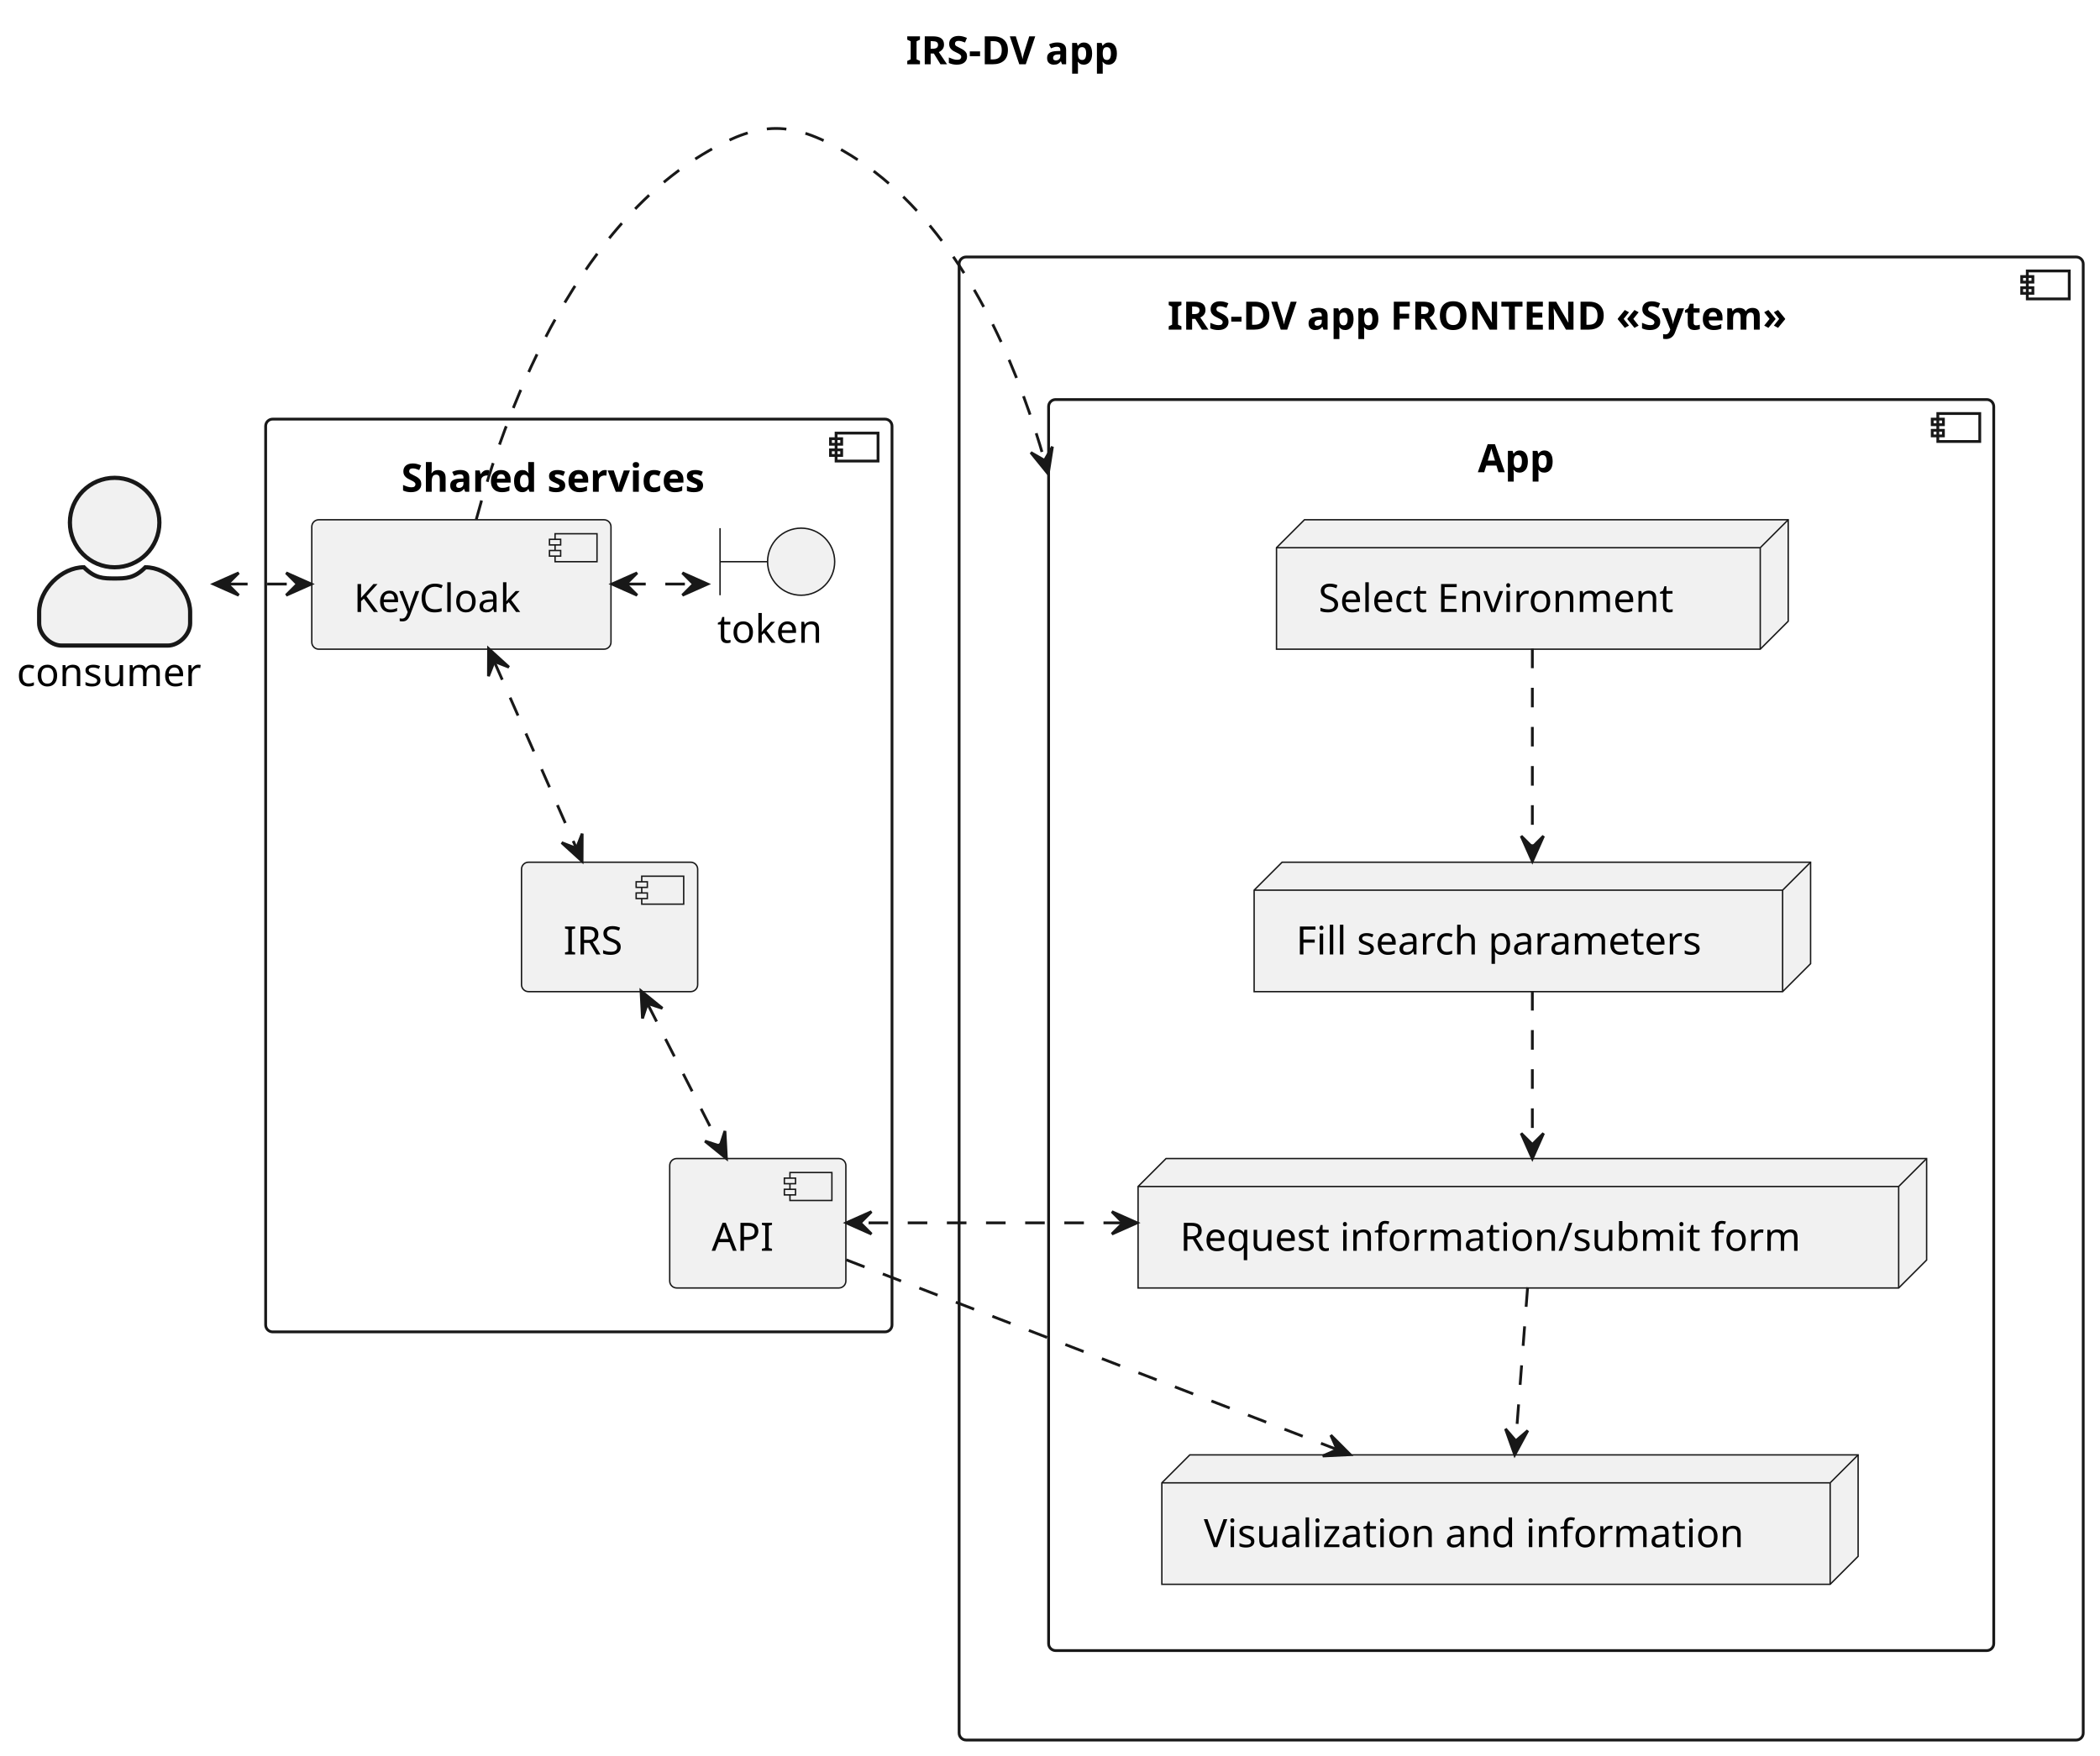
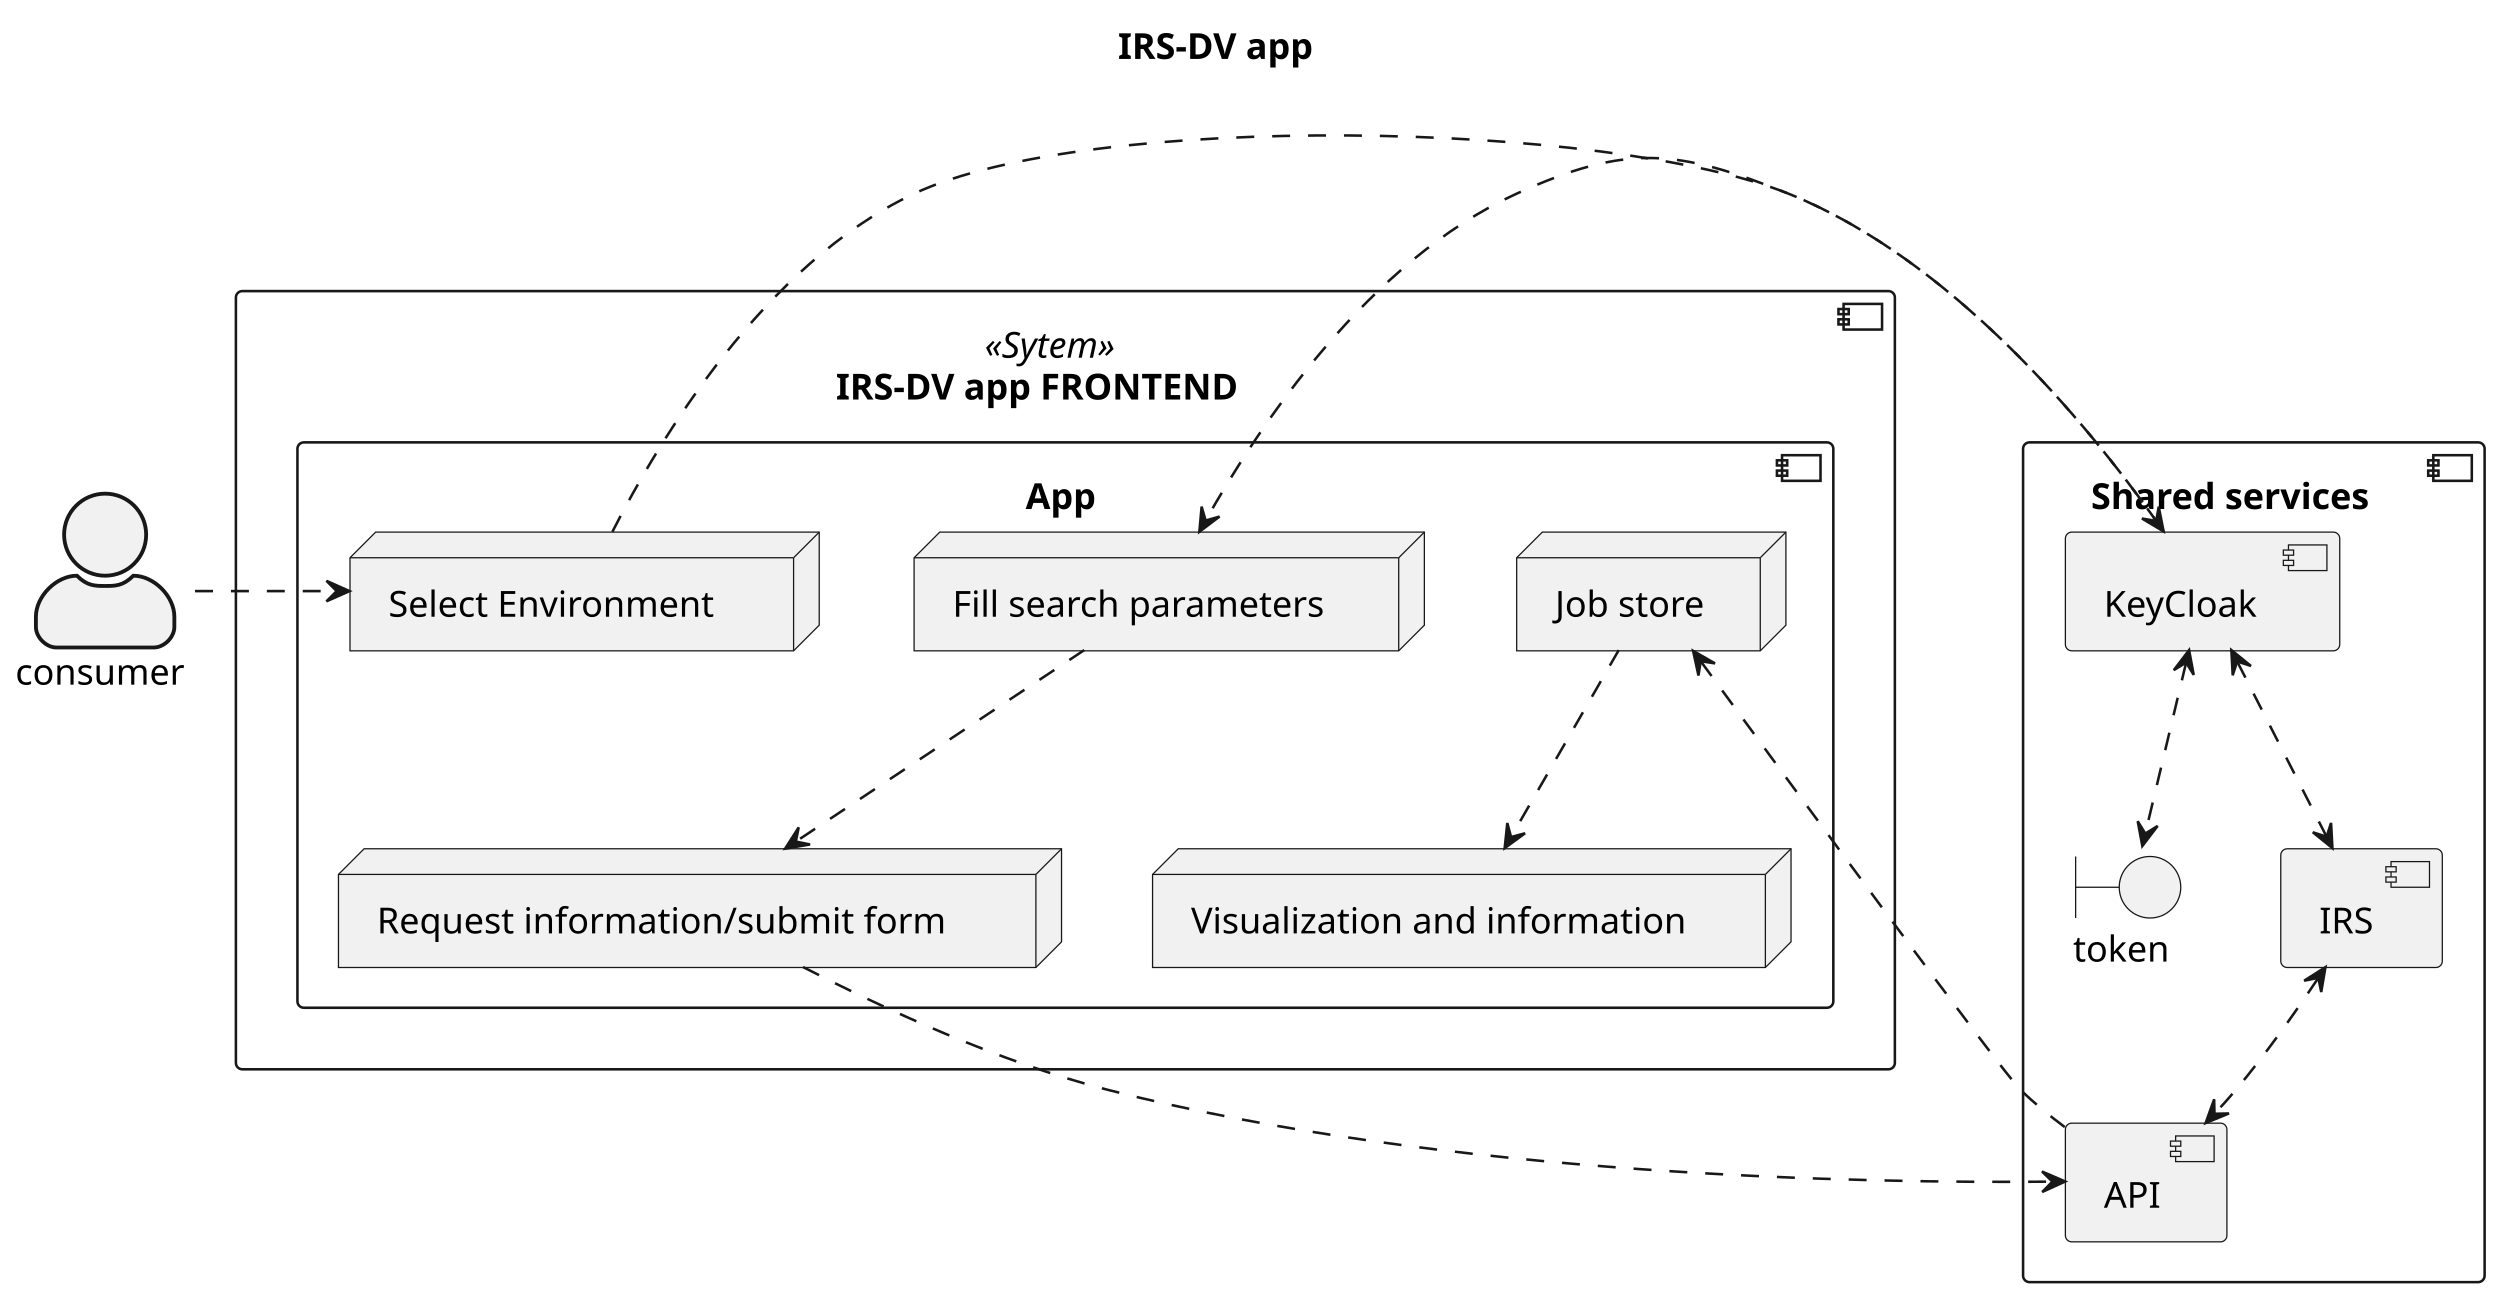
- <svg xmlns="http://www.w3.org/2000/svg" contentStyleType="text/css" height="628px" preserveAspectRatio="none" style="width:751px;height:628px;background:#FFFFFF;" version="1.1" viewBox="0 0 751 628" width="751px" zoomAndPan="magnify">
+ <svg xmlns="http://www.w3.org/2000/svg" contentStyleType="text/css" height="506px" preserveAspectRatio="none" style="width:975px;height:506px;background:#FFFFFF;" version="1.1" viewBox="0 0 975 506" width="975px" zoomAndPan="magnify">
  <defs />
  <g>
-     <text fill="#000000" font-family="sans-serif" font-size="14" font-weight="bold" lengthAdjust="spacing" textLength="89" x="324" y="22.995">IRS-DV app</text>
+     <text fill="#000000" font-family="sans-serif" font-size="14" font-weight="bold" lengthAdjust="spacing" textLength="89" x="436" y="22.995">IRS-DV app</text>
    <g id="cluster_irsdv">
-       <rect fill="none" height="530.5" rx="2.5" ry="2.5" style="stroke:#181818;stroke-width:1.0;" width="402" x="343" y="91.922" />
-       <rect fill="none" height="10" style="stroke:#181818;stroke-width:1.0;" width="15" x="725" y="96.922" />
-       <rect fill="none" height="2" style="stroke:#181818;stroke-width:1.0;" width="4" x="723" y="98.922" />
-       <rect fill="none" height="2" style="stroke:#181818;stroke-width:1.0;" width="4" x="723" y="102.922" />
-       <text fill="#000000" font-family="sans-serif" font-size="14" font-weight="bold" lengthAdjust="spacing" textLength="253" x="417.5" y="117.917">IRS-DV app FRONTEND «Sytem»</text>
+       <rect fill="none" height="303.5" rx="2.5" ry="2.5" style="stroke:#181818;stroke-width:1.0;" width="647" x="92" y="113.526" />
+       <rect fill="none" height="10" style="stroke:#181818;stroke-width:1.0;" width="15" x="719" y="118.526" />
+       <rect fill="none" height="2" style="stroke:#181818;stroke-width:1.0;" width="4" x="717" y="120.526" />
+       <rect fill="none" height="2" style="stroke:#181818;stroke-width:1.0;" width="4" x="717" y="124.526" />
+       <text fill="#000000" font-family="sans-serif" font-size="14" font-style="italic" lengthAdjust="spacing" textLength="63" x="384" y="139.521">«Sytem»</text>
+       <text fill="#000000" font-family="sans-serif" font-size="14" font-weight="bold" lengthAdjust="spacing" textLength="179" x="326" y="155.818">IRS-DV app FRONTEND</text>
    </g>
    <g id="cluster_mainPage">
-       <rect fill="none" height="447.5" rx="2.5" ry="2.5" style="stroke:#181818;stroke-width:1.0;" width="338" x="375" y="142.922" />
-       <rect fill="none" height="10" style="stroke:#181818;stroke-width:1.0;" width="15" x="693" y="147.922" />
-       <rect fill="none" height="2" style="stroke:#181818;stroke-width:1.0;" width="4" x="691" y="149.922" />
-       <rect fill="none" height="2" style="stroke:#181818;stroke-width:1.0;" width="4" x="691" y="153.922" />
-       <text fill="#000000" font-family="sans-serif" font-size="14" font-weight="bold" lengthAdjust="spacing" textLength="31" x="528.5" y="168.917">App</text>
+       <rect fill="none" height="220.5" rx="2.5" ry="2.5" style="stroke:#181818;stroke-width:1.0;" width="599" x="116" y="172.526" />
+       <rect fill="none" height="10" style="stroke:#181818;stroke-width:1.0;" width="15" x="695" y="177.526" />
+       <rect fill="none" height="2" style="stroke:#181818;stroke-width:1.0;" width="4" x="693" y="179.526" />
+       <rect fill="none" height="2" style="stroke:#181818;stroke-width:1.0;" width="4" x="693" y="183.526" />
+       <text fill="#000000" font-family="sans-serif" font-size="14" font-weight="bold" lengthAdjust="spacing" textLength="31" x="400" y="198.521">App</text>
    </g>
    <g id="cluster_Shared services">
-       <rect fill="none" height="326.5" rx="2.5" ry="2.5" style="stroke:#181818;stroke-width:1.0;" width="224" x="95" y="149.922" />
-       <rect fill="none" height="10" style="stroke:#181818;stroke-width:1.0;" width="15" x="299" y="154.922" />
-       <rect fill="none" height="2" style="stroke:#181818;stroke-width:1.0;" width="4" x="297" y="156.922" />
-       <rect fill="none" height="2" style="stroke:#181818;stroke-width:1.0;" width="4" x="297" y="160.922" />
-       <text fill="#000000" font-family="sans-serif" font-size="14" font-weight="bold" lengthAdjust="spacing" textLength="127" x="143.5" y="175.917">Shared services</text>
+       <rect fill="none" height="327.5" rx="2.5" ry="2.5" style="stroke:#181818;stroke-width:1.0;" width="180" x="789" y="172.526" />
+       <rect fill="none" height="10" style="stroke:#181818;stroke-width:1.0;" width="15" x="949" y="177.526" />
+       <rect fill="none" height="2" style="stroke:#181818;stroke-width:1.0;" width="4" x="947" y="179.526" />
+       <rect fill="none" height="2" style="stroke:#181818;stroke-width:1.0;" width="4" x="947" y="183.526" />
+       <text fill="#000000" font-family="sans-serif" font-size="14" font-weight="bold" lengthAdjust="spacing" textLength="127" x="815.5" y="198.521">Shared services</text>
    </g>
    <g id="elem_parameters">
-       <polygon fill="#F1F1F1" points="448.5,318.422,458.5,308.422,647.5,308.422,647.5,344.719,637.5,354.719,448.5,354.719,448.5,318.422" style="stroke:#181818;stroke-width:0.5;" />
-       <line style="stroke:#181818;stroke-width:0.5;" x1="637.5" x2="647.5" y1="318.422" y2="308.422" />
-       <line style="stroke:#181818;stroke-width:0.5;" x1="448.5" x2="637.5" y1="318.422" y2="318.422" />
-       <line style="stroke:#181818;stroke-width:0.5;" x1="637.5" x2="637.5" y1="318.422" y2="354.719" />
-       <text fill="#000000" font-family="sans-serif" font-size="14" lengthAdjust="spacing" textLength="159" x="463.5" y="341.417">Fill search parameters</text>
+       <polygon fill="#F1F1F1" points="356.5,217.526,366.5,207.526,555.5,207.526,555.5,243.823,545.5,253.823,356.5,253.823,356.5,217.526" style="stroke:#181818;stroke-width:0.5;" />
+       <line style="stroke:#181818;stroke-width:0.5;" x1="545.5" x2="555.5" y1="217.526" y2="207.526" />
+       <line style="stroke:#181818;stroke-width:0.5;" x1="356.5" x2="545.5" y1="217.526" y2="217.526" />
+       <line style="stroke:#181818;stroke-width:0.5;" x1="545.5" x2="545.5" y1="217.526" y2="253.823" />
+       <text fill="#000000" font-family="sans-serif" font-size="14" lengthAdjust="spacing" textLength="159" x="371.5" y="240.521">Fill search parameters</text>
    </g>
    <g id="elem_env">
-       <polygon fill="#F1F1F1" points="456.5,195.922,466.5,185.922,639.5,185.922,639.5,222.219,629.5,232.219,456.5,232.219,456.5,195.922" style="stroke:#181818;stroke-width:0.5;" />
-       <line style="stroke:#181818;stroke-width:0.5;" x1="629.5" x2="639.5" y1="195.922" y2="185.922" />
-       <line style="stroke:#181818;stroke-width:0.5;" x1="456.5" x2="629.5" y1="195.922" y2="195.922" />
-       <line style="stroke:#181818;stroke-width:0.5;" x1="629.5" x2="629.5" y1="195.922" y2="232.219" />
-       <text fill="#000000" font-family="sans-serif" font-size="14" lengthAdjust="spacing" textLength="143" x="471.5" y="218.917">Select Environment</text>
+       <polygon fill="#F1F1F1" points="136.5,217.526,146.5,207.526,319.5,207.526,319.5,243.823,309.5,253.823,136.5,253.823,136.5,217.526" style="stroke:#181818;stroke-width:0.5;" />
+       <line style="stroke:#181818;stroke-width:0.5;" x1="309.5" x2="319.5" y1="217.526" y2="207.526" />
+       <line style="stroke:#181818;stroke-width:0.5;" x1="136.5" x2="309.5" y1="217.526" y2="217.526" />
+       <line style="stroke:#181818;stroke-width:0.5;" x1="309.5" x2="309.5" y1="217.526" y2="253.823" />
+       <text fill="#000000" font-family="sans-serif" font-size="14" lengthAdjust="spacing" textLength="143" x="151.5" y="240.521">Select Environment</text>
    </g>
    <g id="elem_button">
-       <polygon fill="#F1F1F1" points="407,424.422,417,414.422,689,414.422,689,450.719,679,460.719,407,460.719,407,424.422" style="stroke:#181818;stroke-width:0.5;" />
-       <line style="stroke:#181818;stroke-width:0.5;" x1="679" x2="689" y1="424.422" y2="414.422" />
-       <line style="stroke:#181818;stroke-width:0.5;" x1="407" x2="679" y1="424.422" y2="424.422" />
-       <line style="stroke:#181818;stroke-width:0.5;" x1="679" x2="679" y1="424.422" y2="460.719" />
-       <text fill="#000000" font-family="sans-serif" font-size="14" lengthAdjust="spacing" textLength="242" x="422" y="447.417">Request information/submit form</text>
+       <polygon fill="#F1F1F1" points="132,341.026,142,331.026,414,331.026,414,367.323,404,377.323,132,377.323,132,341.026" style="stroke:#181818;stroke-width:0.5;" />
+       <line style="stroke:#181818;stroke-width:0.5;" x1="404" x2="414" y1="341.026" y2="331.026" />
+       <line style="stroke:#181818;stroke-width:0.5;" x1="132" x2="404" y1="341.026" y2="341.026" />
+       <line style="stroke:#181818;stroke-width:0.5;" x1="404" x2="404" y1="341.026" y2="377.323" />
+       <text fill="#000000" font-family="sans-serif" font-size="14" lengthAdjust="spacing" textLength="242" x="147" y="364.021">Request information/submit form</text>
    </g>
    <g id="elem_visual">
-       <polygon fill="#F1F1F1" points="415.5,530.422,425.5,520.422,664.5,520.422,664.5,556.719,654.5,566.719,415.5,566.719,415.5,530.422" style="stroke:#181818;stroke-width:0.5;" />
-       <line style="stroke:#181818;stroke-width:0.5;" x1="654.5" x2="664.5" y1="530.422" y2="520.422" />
-       <line style="stroke:#181818;stroke-width:0.5;" x1="415.5" x2="654.5" y1="530.422" y2="530.422" />
-       <line style="stroke:#181818;stroke-width:0.5;" x1="654.5" x2="654.5" y1="530.422" y2="566.719" />
-       <text fill="#000000" font-family="sans-serif" font-size="14" lengthAdjust="spacing" textLength="209" x="430.5" y="553.417">Visualization and information</text>
+       <polygon fill="#F1F1F1" points="449.5,341.026,459.5,331.026,698.5,331.026,698.5,367.323,688.5,377.323,449.5,377.323,449.5,341.026" style="stroke:#181818;stroke-width:0.5;" />
+       <line style="stroke:#181818;stroke-width:0.5;" x1="688.5" x2="698.5" y1="341.026" y2="331.026" />
+       <line style="stroke:#181818;stroke-width:0.5;" x1="449.5" x2="688.5" y1="341.026" y2="341.026" />
+       <line style="stroke:#181818;stroke-width:0.5;" x1="688.5" x2="688.5" y1="341.026" y2="377.323" />
+       <text fill="#000000" font-family="sans-serif" font-size="14" lengthAdjust="spacing" textLength="209" x="464.5" y="364.021">Visualization and information</text>
+     </g>
+     <g id="elem_store">
+       <polygon fill="#F1F1F1" points="591.5,217.526,601.5,207.526,696.5,207.526,696.5,243.823,686.5,253.823,591.5,253.823,591.5,217.526" style="stroke:#181818;stroke-width:0.5;" />
+       <line style="stroke:#181818;stroke-width:0.5;" x1="686.5" x2="696.5" y1="217.526" y2="207.526" />
+       <line style="stroke:#181818;stroke-width:0.5;" x1="591.5" x2="686.5" y1="217.526" y2="217.526" />
+       <line style="stroke:#181818;stroke-width:0.5;" x1="686.5" x2="686.5" y1="217.526" y2="253.823" />
+       <text fill="#000000" font-family="sans-serif" font-size="14" lengthAdjust="spacing" textLength="65" x="606.5" y="240.521">Job store</text>
    </g>
    <g id="elem_keycloak">
-       <rect fill="#F1F1F1" height="46.297" rx="2.5" ry="2.5" style="stroke:#181818;stroke-width:0.5;" width="107" x="111.5" y="185.922" />
-       <rect fill="#F1F1F1" height="10" style="stroke:#181818;stroke-width:0.5;" width="15" x="198.5" y="190.922" />
-       <rect fill="#F1F1F1" height="2" style="stroke:#181818;stroke-width:0.5;" width="4" x="196.5" y="192.922" />
-       <rect fill="#F1F1F1" height="2" style="stroke:#181818;stroke-width:0.5;" width="4" x="196.5" y="196.922" />
-       <text fill="#000000" font-family="sans-serif" font-size="14" lengthAdjust="spacing" textLength="67" x="126.5" y="218.917">KeyCloak</text>
+       <rect fill="#F1F1F1" height="46.297" rx="2.5" ry="2.5" style="stroke:#181818;stroke-width:0.5;" width="107" x="805.5" y="207.526" />
+       <rect fill="#F1F1F1" height="10" style="stroke:#181818;stroke-width:0.5;" width="15" x="892.5" y="212.526" />
+       <rect fill="#F1F1F1" height="2" style="stroke:#181818;stroke-width:0.5;" width="4" x="890.5" y="214.526" />
+       <rect fill="#F1F1F1" height="2" style="stroke:#181818;stroke-width:0.5;" width="4" x="890.5" y="218.526" />
+       <text fill="#000000" font-family="sans-serif" font-size="14" lengthAdjust="spacing" textLength="67" x="820.5" y="240.521">KeyCloak</text>
    </g>
    <g id="elem_token">
-       <path d="M257.5,188.922 L257.5,212.922 M257.5,200.922 L274.5,200.922 " fill="none" style="stroke:#181818;stroke-width:0.5;" />
-       <ellipse cx="286.5" cy="200.922" fill="#F1F1F1" rx="12" ry="12" style="stroke:#181818;stroke-width:0.5;" />
-       <text fill="#000000" font-family="sans-serif" font-size="14" lengthAdjust="spacing" textLength="43" x="256.5" y="229.917">token</text>
+       <path d="M809.5,334.026 L809.5,358.026 M809.5,346.026 L826.5,346.026 " fill="none" style="stroke:#181818;stroke-width:0.5;" />
+       <ellipse cx="838.5" cy="346.026" fill="#F1F1F1" rx="12" ry="12" style="stroke:#181818;stroke-width:0.5;" />
+       <text fill="#000000" font-family="sans-serif" font-size="14" lengthAdjust="spacing" textLength="43" x="808.5" y="375.021">token</text>
    </g>
    <g id="elem_irs">
-       <rect fill="#F1F1F1" height="46.297" rx="2.5" ry="2.5" style="stroke:#181818;stroke-width:0.5;" width="63" x="186.5" y="308.422" />
-       <rect fill="#F1F1F1" height="10" style="stroke:#181818;stroke-width:0.5;" width="15" x="229.5" y="313.422" />
-       <rect fill="#F1F1F1" height="2" style="stroke:#181818;stroke-width:0.5;" width="4" x="227.5" y="315.422" />
-       <rect fill="#F1F1F1" height="2" style="stroke:#181818;stroke-width:0.5;" width="4" x="227.5" y="319.422" />
-       <text fill="#000000" font-family="sans-serif" font-size="14" lengthAdjust="spacing" textLength="23" x="201.5" y="341.417">IRS</text>
+       <rect fill="#F1F1F1" height="46.297" rx="2.5" ry="2.5" style="stroke:#181818;stroke-width:0.5;" width="63" x="889.5" y="331.026" />
+       <rect fill="#F1F1F1" height="10" style="stroke:#181818;stroke-width:0.5;" width="15" x="932.5" y="336.026" />
+       <rect fill="#F1F1F1" height="2" style="stroke:#181818;stroke-width:0.5;" width="4" x="930.5" y="338.026" />
+       <rect fill="#F1F1F1" height="2" style="stroke:#181818;stroke-width:0.5;" width="4" x="930.5" y="342.026" />
+       <text fill="#000000" font-family="sans-serif" font-size="14" lengthAdjust="spacing" textLength="23" x="904.5" y="364.021">IRS</text>
    </g>
    <g id="elem_api">
-       <rect fill="#F1F1F1" height="46.297" rx="2.5" ry="2.5" style="stroke:#181818;stroke-width:0.5;" width="63" x="239.5" y="414.422" />
-       <rect fill="#F1F1F1" height="10" style="stroke:#181818;stroke-width:0.5;" width="15" x="282.5" y="419.422" />
-       <rect fill="#F1F1F1" height="2" style="stroke:#181818;stroke-width:0.5;" width="4" x="280.5" y="421.422" />
-       <rect fill="#F1F1F1" height="2" style="stroke:#181818;stroke-width:0.5;" width="4" x="280.5" y="425.422" />
-       <text fill="#000000" font-family="sans-serif" font-size="14" lengthAdjust="spacing" textLength="23" x="254.5" y="447.417">API</text>
+       <rect fill="#F1F1F1" height="46.297" rx="2.5" ry="2.5" style="stroke:#181818;stroke-width:0.5;" width="63" x="805.5" y="438.026" />
+       <rect fill="#F1F1F1" height="10" style="stroke:#181818;stroke-width:0.5;" width="15" x="848.5" y="443.026" />
+       <rect fill="#F1F1F1" height="2" style="stroke:#181818;stroke-width:0.5;" width="4" x="846.5" y="445.026" />
+       <rect fill="#F1F1F1" height="2" style="stroke:#181818;stroke-width:0.5;" width="4" x="846.5" y="449.026" />
+       <text fill="#000000" font-family="sans-serif" font-size="14" lengthAdjust="spacing" textLength="23" x="820.5" y="471.021">API</text>
    </g>
    <g id="elem_user">
-       <ellipse cx="41" cy="186.922" fill="#F1F1F1" rx="16" ry="16" style="stroke:#181818;stroke-width:1.5;" />
-       <path d="M41,206.922 C45,206.922 48,206.922 52,202.922 C60,202.922 68,210.922 68,218.922 L68,222.922 C68,226.922 64,230.922 60,230.922 L22,230.922 C18,230.922 14,226.922 14,222.922 L14,218.922 C14,210.922 22,202.922 30,202.922 C34,206.922 37,206.922 41,206.922 " fill="#F1F1F1" style="stroke:#181818;stroke-width:1.5;" />
-       <text fill="#000000" font-family="sans-serif" font-size="14" lengthAdjust="spacing" textLength="70" x="6" y="245.417">consumer</text>
+       <ellipse cx="41" cy="208.526" fill="#F1F1F1" rx="16" ry="16" style="stroke:#181818;stroke-width:1.5;" />
+       <path d="M41,228.526 C45,228.526 48,228.526 52,224.526 C60,224.526 68,232.526 68,240.526 L68,244.526 C68,248.526 64,252.526 60,252.526 L22,252.526 C18,252.526 14,248.526 14,244.526 L14,240.526 C14,232.526 22,224.526 30,224.526 C34,228.526 37,228.526 41,228.526 " fill="#F1F1F1" style="stroke:#181818;stroke-width:1.5;" />
+       <text fill="#000000" font-family="sans-serif" font-size="14" lengthAdjust="spacing" textLength="70" x="6" y="267.021">consumer</text>
    </g>
-     <g id="link_user_keycloak">
-       <path d="M81.55,208.922 C89.771,208.922 97.992,208.922 106.212,208.922 " fill="none" id="user-keycloak" style="stroke:#181818;stroke-width:1.0;stroke-dasharray:7.0,7.0;" />
-       <polygon fill="#181818" points="76.359,208.922,85.359,212.922,81.359,208.922,85.359,204.922,76.359,208.922" style="stroke:#181818;stroke-width:1.0;" />
-       <polygon fill="#181818" points="111.331,208.922,102.331,204.922,106.331,208.922,102.331,212.922,111.331,208.922" style="stroke:#181818;stroke-width:1.0;" />
+     <g id="link_user_env">
+       <path d="M76.062,230.526 C94.417,230.526 112.772,230.526 131.126,230.526 " fill="none" id="user-to-env" style="stroke:#181818;stroke-width:1.0;stroke-dasharray:7.0,7.0;" />
+       <polygon fill="#181818" points="136.303,230.526,127.303,226.526,131.303,230.526,127.303,234.526,136.303,230.526" style="stroke:#181818;stroke-width:1.0;" />
+     </g>
+     <g id="link_env_keycloak">
+       <path d="M238.813,207.426 C257.152,171.356 298.132,102.955 356.5,75.526 C425.083,43.297 627.196,47.247 697.5,75.526 C761.423,101.238 814.266,165.678 840.716,202.872 " fill="none" id="env-to-keycloak" style="stroke:#181818;stroke-width:1.0;stroke-dasharray:7.0,7.0;" />
+       <polygon fill="#181818" points="843.81,207.269,841.899,197.607,840.932,203.18,835.358,202.213,843.81,207.269" style="stroke:#181818;stroke-width:1.0;" />
    </g>
    <g id="link_keycloak_token">
-       <path d="M223.927,208.922 C231.966,208.922 240.004,208.922 248.042,208.922 " fill="none" id="keycloak-token" style="stroke:#181818;stroke-width:1.0;stroke-dasharray:7.0,7.0;" />
-       <polygon fill="#181818" points="218.852,208.922,227.852,212.922,223.852,208.922,227.852,204.922,218.852,208.922" style="stroke:#181818;stroke-width:1.0;" />
-       <polygon fill="#181818" points="253.047,208.922,244.047,204.922,248.047,208.922,244.047,212.922,253.047,208.922" style="stroke:#181818;stroke-width:1.0;" />
+       <path d="M852.558,258.517 C847.841,278.278 841.458,305.022 836.685,325.017 " fill="none" id="keycloak-token" style="stroke:#181818;stroke-width:1.0;stroke-dasharray:7.0,7.0;" />
+       <polygon fill="#181818" points="853.748,253.529,847.769,261.356,852.588,258.392,855.551,263.211,853.748,253.529" style="stroke:#181818;stroke-width:1.0;" />
+       <polygon fill="#181818" points="835.509,329.947,841.488,322.12,836.669,325.083,833.706,320.264,835.509,329.947" style="stroke:#181818;stroke-width:1.0;" />
    </g>
    <g id="link_keycloak_irs">
-       <path d="M176.795,236.738 C185.524,256.586 197.37,283.517 206.12,303.411 " fill="none" id="keycloak-irs" style="stroke:#181818;stroke-width:1.0;stroke-dasharray:7.0,7.0;" />
-       <polygon fill="#181818" points="174.721,232.024,174.682,241.873,176.734,236.601,182.006,238.652,174.721,232.024" style="stroke:#181818;stroke-width:1.0;" />
-       <polygon fill="#181818" points="208.161,308.052,208.2,298.203,206.148,303.475,200.876,301.423,208.161,308.052" style="stroke:#181818;stroke-width:1.0;" />
+       <path d="M872.527,258.034 C882.851,278.267 897.016,306.024 907.367,326.309 " fill="none" id="keycloak-irs" style="stroke:#181818;stroke-width:1.0;stroke-dasharray:7.0,7.0;" />
+       <polygon fill="#181818" points="870.228,253.529,870.757,263.363,872.501,257.982,877.882,259.726,870.228,253.529" style="stroke:#181818;stroke-width:1.0;" />
+       <polygon fill="#181818" points="909.646,330.776,909.117,320.941,907.373,326.322,901.992,324.578,909.646,330.776" style="stroke:#181818;stroke-width:1.0;" />
    </g>
-     <g id="link_keycloak_mainPage">
-       <path d="M170.331,185.775 C179.97,149.969 204.059,82.32 253.5,53.922 C271.999,43.297 283.001,43.297 301.5,53.922 C333.663,72.396 353.681,108.464 365.824,141.161 C368.86,149.336 371.404,157.299 373.522,164.725 C373.787,165.653 374.045,166.573 374.296,167.484 C374.422,167.939 374.546,168.392 374.669,168.843 C374.73,169.068 374.791,169.293 374.852,169.517 " fill="none" id="keycloak-to-mainPage" style="stroke:#181818;stroke-width:1.0;stroke-dasharray:7.0,7.0;" />
-       <polygon fill="#181818" points="374.852,169.517,376.369,159.786,373.549,164.69,368.646,161.87,374.852,169.517" style="stroke:#181818;stroke-width:1.0;" />
+     <g id="link_keycloak_parameters">
+       <path d="M843.81,207.269 C818.543,170.981 764.021,102.283 697.5,75.526 C653.792,57.945 634.396,56.049 591.5,75.526 C533.8,101.724 491.031,165.977 470.186,203.01 " fill="none" id="keycloak-to-parameters" style="stroke:#181818;stroke-width:1.0;stroke-dasharray:7.0,7.0;" />
+       <polygon fill="#181818" points="467.754,207.387,475.622,201.463,470.183,203.016,468.63,197.577,467.754,207.387" style="stroke:#181818;stroke-width:1.0;" />
    </g>
    <g id="link_irs_api">
-       <path d="M231.633,359.174 C239.547,374.702 249.482,394.197 257.391,409.718 " fill="none" id="irs-api" style="stroke:#181818;stroke-width:1.0;stroke-dasharray:7.0,7.0;" />
-       <polygon fill="#181818" points="229.24,354.478,229.763,364.313,231.51,358.933,236.89,360.68,229.24,354.478" style="stroke:#181818;stroke-width:1.0;" />
-       <polygon fill="#181818" points="259.776,414.398,259.253,404.563,257.506,409.943,252.126,408.195,259.776,414.398" style="stroke:#181818;stroke-width:1.0;" />
-     </g>
-     <g id="link_env_parameters">
-       <path d="M548,232.024 C548,252.026 548,281.559 548,303.048 " fill="none" id="env-to-parameters" style="stroke:#181818;stroke-width:1.0;stroke-dasharray:7.0,7.0;" />
-       <polygon fill="#181818" points="548,308.052,552,299.052,548,303.052,544,299.052,548,308.052" style="stroke:#181818;stroke-width:1.0;" />
+       <path d="M903.981,381.626 C894.998,395.05 883.479,411.344 872,425.026 C869.494,428.013 866.777,431.041 864.002,434.001 " fill="none" id="irs-api" style="stroke:#181818;stroke-width:1.0;stroke-dasharray:7.0,7.0;" />
+       <polygon fill="#181818" points="906.926,377.191,898.615,382.476,904.16,381.356,905.28,386.901,906.926,377.191" style="stroke:#181818;stroke-width:1.0;" />
+       <polygon fill="#181818" points="860.196,437.986,869.305,434.24,863.649,434.37,863.519,428.714,860.196,437.986" style="stroke:#181818;stroke-width:1.0;" />
    </g>
    <g id="link_parameters_button">
-       <path d="M548,354.478 C548,370.472 548,392.2 548,409.264 " fill="none" id="parameters-to-button" style="stroke:#181818;stroke-width:1.0;stroke-dasharray:7.0,7.0;" />
-       <polygon fill="#181818" points="548,414.398,552,405.398,548,409.398,544,405.398,548,414.398" style="stroke:#181818;stroke-width:1.0;" />
+       <path d="M422.86,253.529 C391.218,274.537 343.595,306.155 310.561,328.088 " fill="none" id="parameters-to-button" style="stroke:#181818;stroke-width:1.0;stroke-dasharray:7.0,7.0;" />
+       <polygon fill="#181818" points="306.202,330.982,315.912,329.336,310.368,328.216,311.488,322.671,306.202,330.982" style="stroke:#181818;stroke-width:1.0;" />
    </g>
    <g id="link_button_api">
-       <path d="M401.623,437.422 C370.392,437.422 339.161,437.422 307.93,437.422 " fill="none" id="button-api" style="stroke:#181818;stroke-width:1.0;stroke-dasharray:7.0,7.0;" />
-       <polygon fill="#181818" points="406.636,437.422,397.636,433.422,401.636,437.422,397.636,441.422,406.636,437.422" style="stroke:#181818;stroke-width:1.0;" />
-       <polygon fill="#181818" points="302.649,437.422,311.649,441.422,307.649,437.422,311.649,433.422,302.649,437.422" style="stroke:#181818;stroke-width:1.0;" />
+       <path d="M313.184,377.148 C344.562,393.314 389.777,414.224 432,425.026 C564.539,458.934 728.574,461.559 800.412,460.834 " fill="none" id="button-to-api" style="stroke:#181818;stroke-width:1.0;stroke-dasharray:7.0,7.0;" />
+       <polygon fill="#181818" points="805.423,460.777,796.378,456.88,800.423,460.834,796.469,464.88,805.423,460.777" style="stroke:#181818;stroke-width:1.0;" />
    </g>
-     <g id="link_button_visual">
-       <path d="M546.303,460.478 C545.073,476.472 543.402,498.2 542.089,515.264 " fill="none" id="button-to-visual" style="stroke:#181818;stroke-width:1.0;stroke-dasharray:7.0,7.0;" />
-       <polygon fill="#181818" points="541.694,520.398,546.371,511.731,542.077,515.413,538.395,511.118,541.694,520.398" style="stroke:#181818;stroke-width:1.0;" />
+     <g id="link_api_store">
+       <path d="M805.262,439.56 C799.256,435.088 793.225,430.15 788,425.026 C780.712,417.878 700.962,309.329 663.38,258.019 " fill="none" id="api-to-store" style="stroke:#181818;stroke-width:1.0;stroke-dasharray:7.0,7.0;" />
+       <polygon fill="#181818" points="660.313,253.83,662.401,263.455,663.266,257.865,668.856,258.73,660.313,253.83" style="stroke:#181818;stroke-width:1.0;" />
    </g>
-     <g id="link_api_visual">
-       <path d="M302.649,450.658 C345.587,467.259 423.214,497.271 477.981,518.444 " fill="none" id="api-to-visual" style="stroke:#181818;stroke-width:1.0;stroke-dasharray:7.0,7.0;" />
-       <polygon fill="#181818" points="482.875,520.337,475.922,513.361,478.211,518.534,473.038,520.823,482.875,520.337" style="stroke:#181818;stroke-width:1.0;" />
+     <g id="link_store_visual">
+       <path d="M631.324,253.529 C619.553,273.959 602.002,304.423 589.423,326.255 " fill="none" id="store-to-visual" style="stroke:#181818;stroke-width:1.0;stroke-dasharray:7.0,7.0;" />
+       <polygon fill="#181818" points="586.819,330.776,594.779,324.976,589.316,326.444,587.847,320.981,586.819,330.776" style="stroke:#181818;stroke-width:1.0;" />
    </g>
  </g>
</svg>
